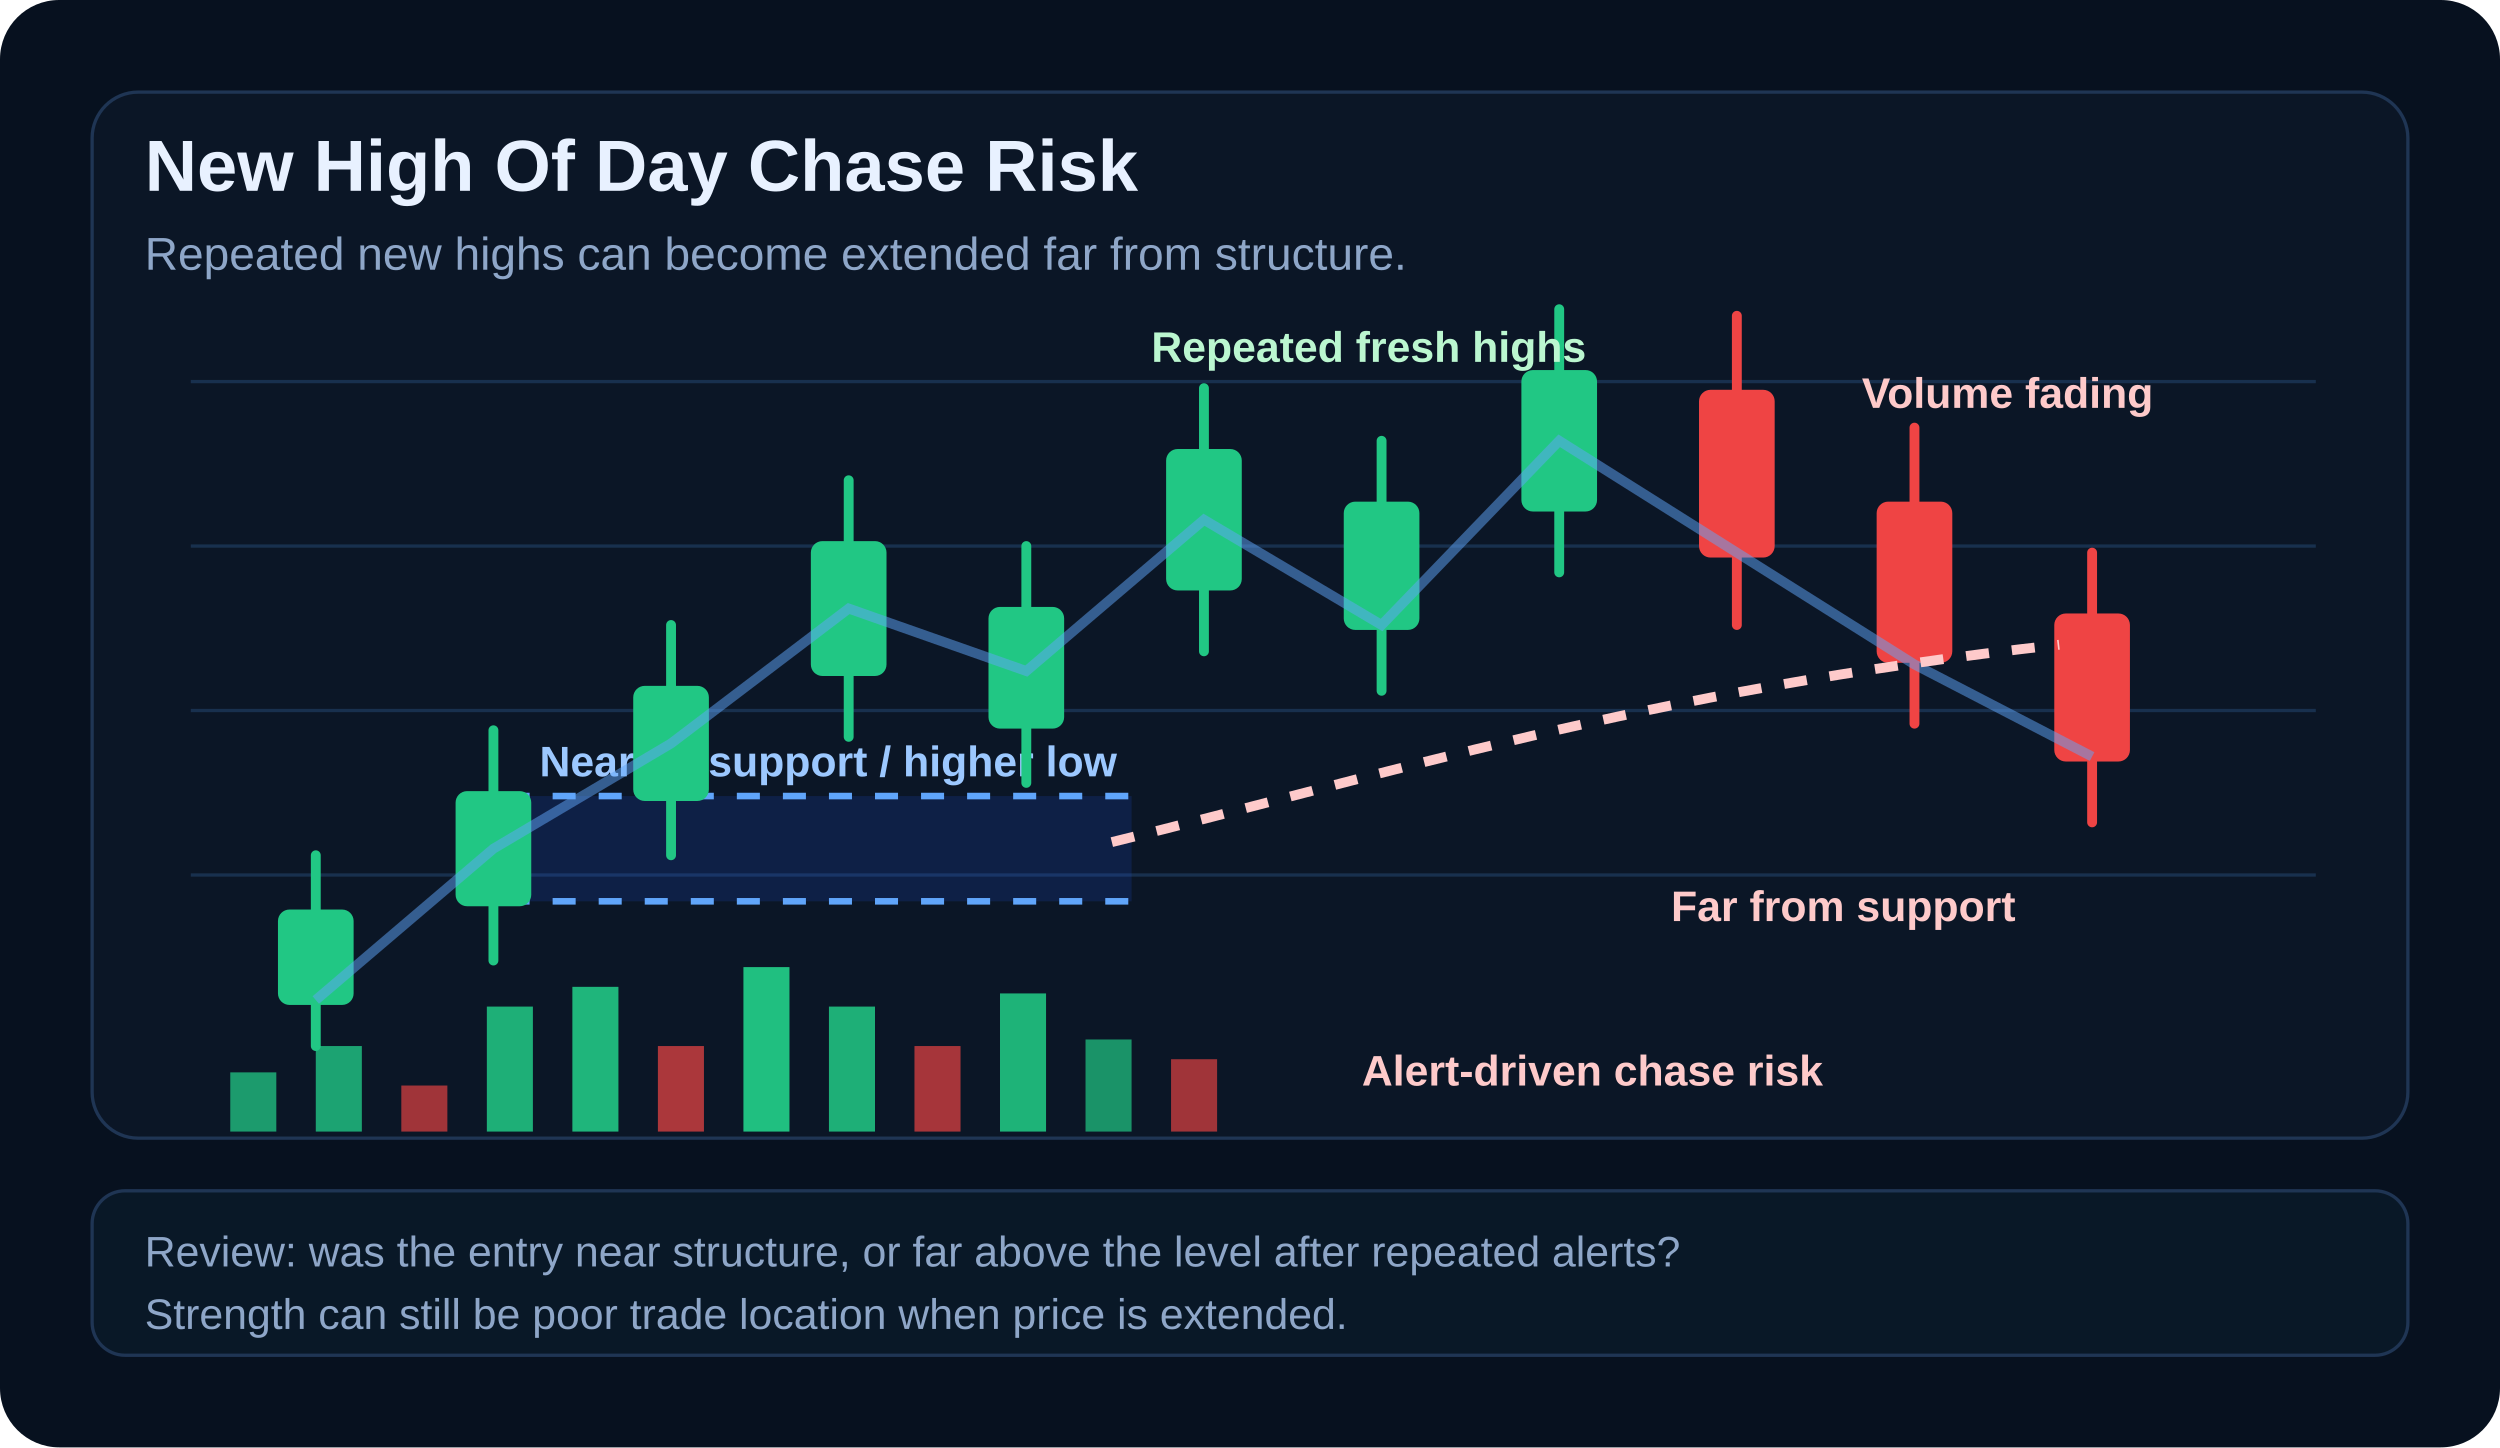
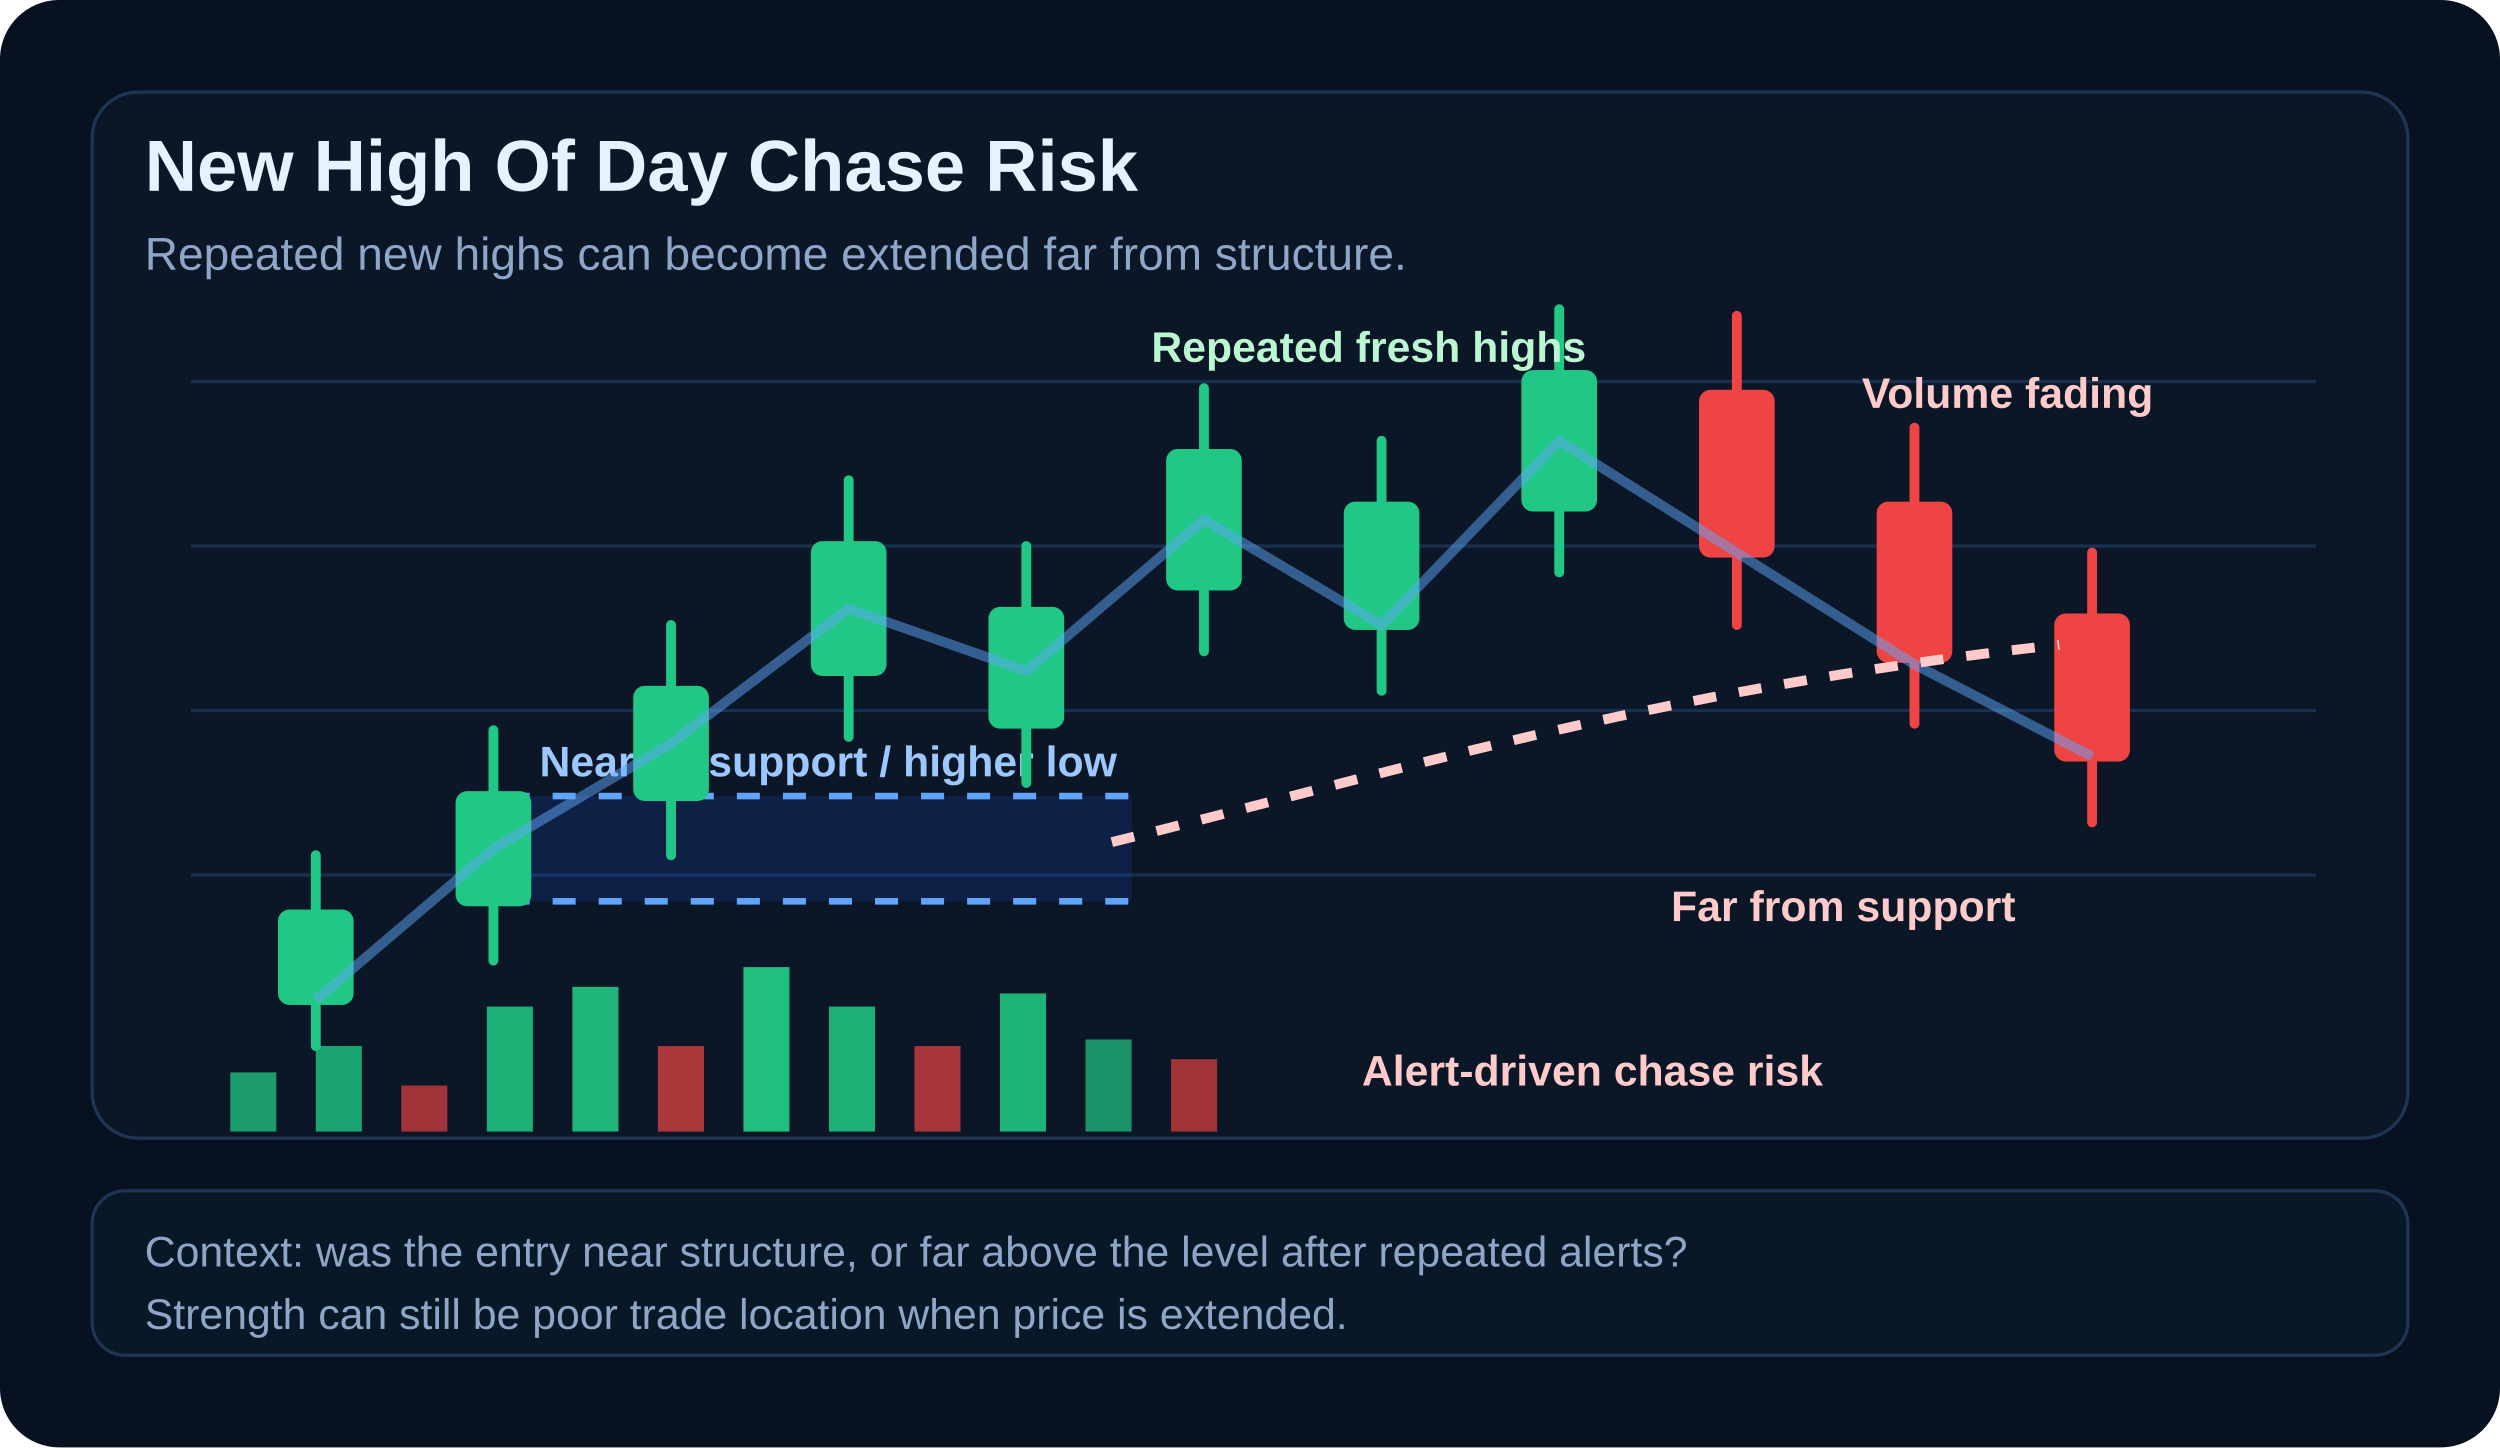
<svg xmlns="http://www.w3.org/2000/svg" viewBox="0 0 760 440" role="img" aria-labelledby="title desc">
  <rect width="760" height="440" rx="18" fill="#07111f" />
  <rect x="28" y="28" width="704" height="318" rx="14" fill="#0b1626" stroke="#1f3554" />
  <text x="44" y="58" fill="#e8f1ff" font-family="Arial, sans-serif" font-size="22" font-weight="700">New High Of Day Chase Risk</text>
  <text x="44" y="82" fill="#8ea6c8" font-family="Arial, sans-serif" font-size="14">Repeated new highs can become extended far from structure.</text>
  <g stroke="#18304e" stroke-width="1">
    <line x1="58" y1="116" x2="704" y2="116" />
    <line x1="58" y1="166" x2="704" y2="166" />
    <line x1="58" y1="216" x2="704" y2="216" />
    <line x1="58" y1="266" x2="704" y2="266" />
  </g>
  <rect x="154" y="242" width="190" height="32" fill="#1d4ed8" opacity=".18" />
  <line x1="154" y1="242" x2="344" y2="242" stroke="#60a5fa" stroke-width="2" stroke-dasharray="7 7" />
  <line x1="154" y1="274" x2="344" y2="274" stroke="#60a5fa" stroke-width="2" stroke-dasharray="7 7" />
  <text x="164" y="236" fill="#9cc8ff" font-family="Arial, sans-serif" font-size="13" font-weight="700">Nearest support / higher low</text>
  <g stroke-linecap="round" stroke-width="3">
    <g stroke="#21c784" fill="#21c784">
      <line x1="96" y1="260" x2="96" y2="318" />
      <rect x="86" y="278" width="20" height="26" rx="2" />
      <line x1="150" y1="222" x2="150" y2="292" />
      <rect x="140" y="242" width="20" height="32" rx="2" />
      <line x1="204" y1="190" x2="204" y2="260" />
      <rect x="194" y="210" width="20" height="32" rx="2" />
      <line x1="258" y1="146" x2="258" y2="224" />
      <rect x="248" y="166" width="20" height="38" rx="2" />
      <line x1="312" y1="166" x2="312" y2="238" />
      <rect x="302" y="186" width="20" height="34" rx="2" />
      <line x1="366" y1="118" x2="366" y2="198" />
      <rect x="356" y="138" width="20" height="40" rx="2" />
      <line x1="420" y1="134" x2="420" y2="210" />
      <rect x="410" y="154" width="20" height="36" rx="2" />
      <line x1="474" y1="94" x2="474" y2="174" />
      <rect x="464" y="114" width="20" height="40" rx="2" />
    </g>
    <g stroke="#ef4444" fill="#ef4444">
      <line x1="528" y1="96" x2="528" y2="190" />
      <rect x="518" y="120" width="20" height="48" rx="2" />
      <line x1="582" y1="130" x2="582" y2="220" />
      <rect x="572" y="154" width="20" height="46" rx="2" />
      <line x1="636" y1="168" x2="636" y2="250" />
      <rect x="626" y="188" width="20" height="42" rx="2" />
    </g>
  </g>
  <path d="M96 304 L150 258 L204 226 L258 185 L312 204 L366 158 L420 190 L474 134 L528 168 L582 202 L636 230" fill="none" stroke="#60a5fa" stroke-width="3" opacity=".5" />
  <path d="M338 256 C420 236 500 210 626 196" fill="none" stroke="#fecaca" stroke-width="3" stroke-dasharray="7 7" />
  <g font-family="Arial, sans-serif" font-size="13" font-weight="700">
    <text x="350" y="110" fill="#bbf7d0">Repeated fresh highs</text>
    <text x="508" y="280" fill="#fecaca">Far from support</text>
    <text x="566" y="124" fill="#fecaca">Volume fading</text>
    <text x="414" y="330" fill="#fecaca">Alert-driven chase risk</text>
  </g>
  <g>
    <rect x="70" y="326" width="14" height="18" fill="#21c784" opacity=".75" />
    <rect x="96" y="318" width="14" height="26" fill="#21c784" opacity=".8" />
    <rect x="122" y="330" width="14" height="14" fill="#ef4444" opacity=".65" />
    <rect x="148" y="306" width="14" height="38" fill="#21c784" opacity=".86" />
    <rect x="174" y="300" width="14" height="44" fill="#21c784" opacity=".9" />
    <rect x="200" y="318" width="14" height="26" fill="#ef4444" opacity=".7" />
    <rect x="226" y="294" width="14" height="50" fill="#21c784" opacity=".95" />
    <rect x="252" y="306" width="14" height="38" fill="#21c784" opacity=".86" />
    <rect x="278" y="318" width="14" height="26" fill="#ef4444" opacity=".68" />
    <rect x="304" y="302" width="14" height="42" fill="#21c784" opacity=".88" />
    <rect x="330" y="316" width="14" height="28" fill="#21c784" opacity=".7" />
    <rect x="356" y="322" width="14" height="22" fill="#ef4444" opacity=".65" />
  </g>
  <rect x="28" y="362" width="704" height="50" rx="10" fill="#091827" stroke="#1f3554" />
-   <text x="44" y="385" fill="#8ea6c8" font-family="Arial, sans-serif" font-size="13">Review: was the entry near structure, or far above the level after repeated alerts?</text>
+   <text x="44" y="385" fill="#8ea6c8" font-family="Arial, sans-serif" font-size="13">Context: was the entry near structure, or far above the level after repeated alerts?</text>
  <text x="44" y="404" fill="#8ea6c8" font-family="Arial, sans-serif" font-size="13">Strength can still be poor trade location when price is extended.</text>
</svg>
